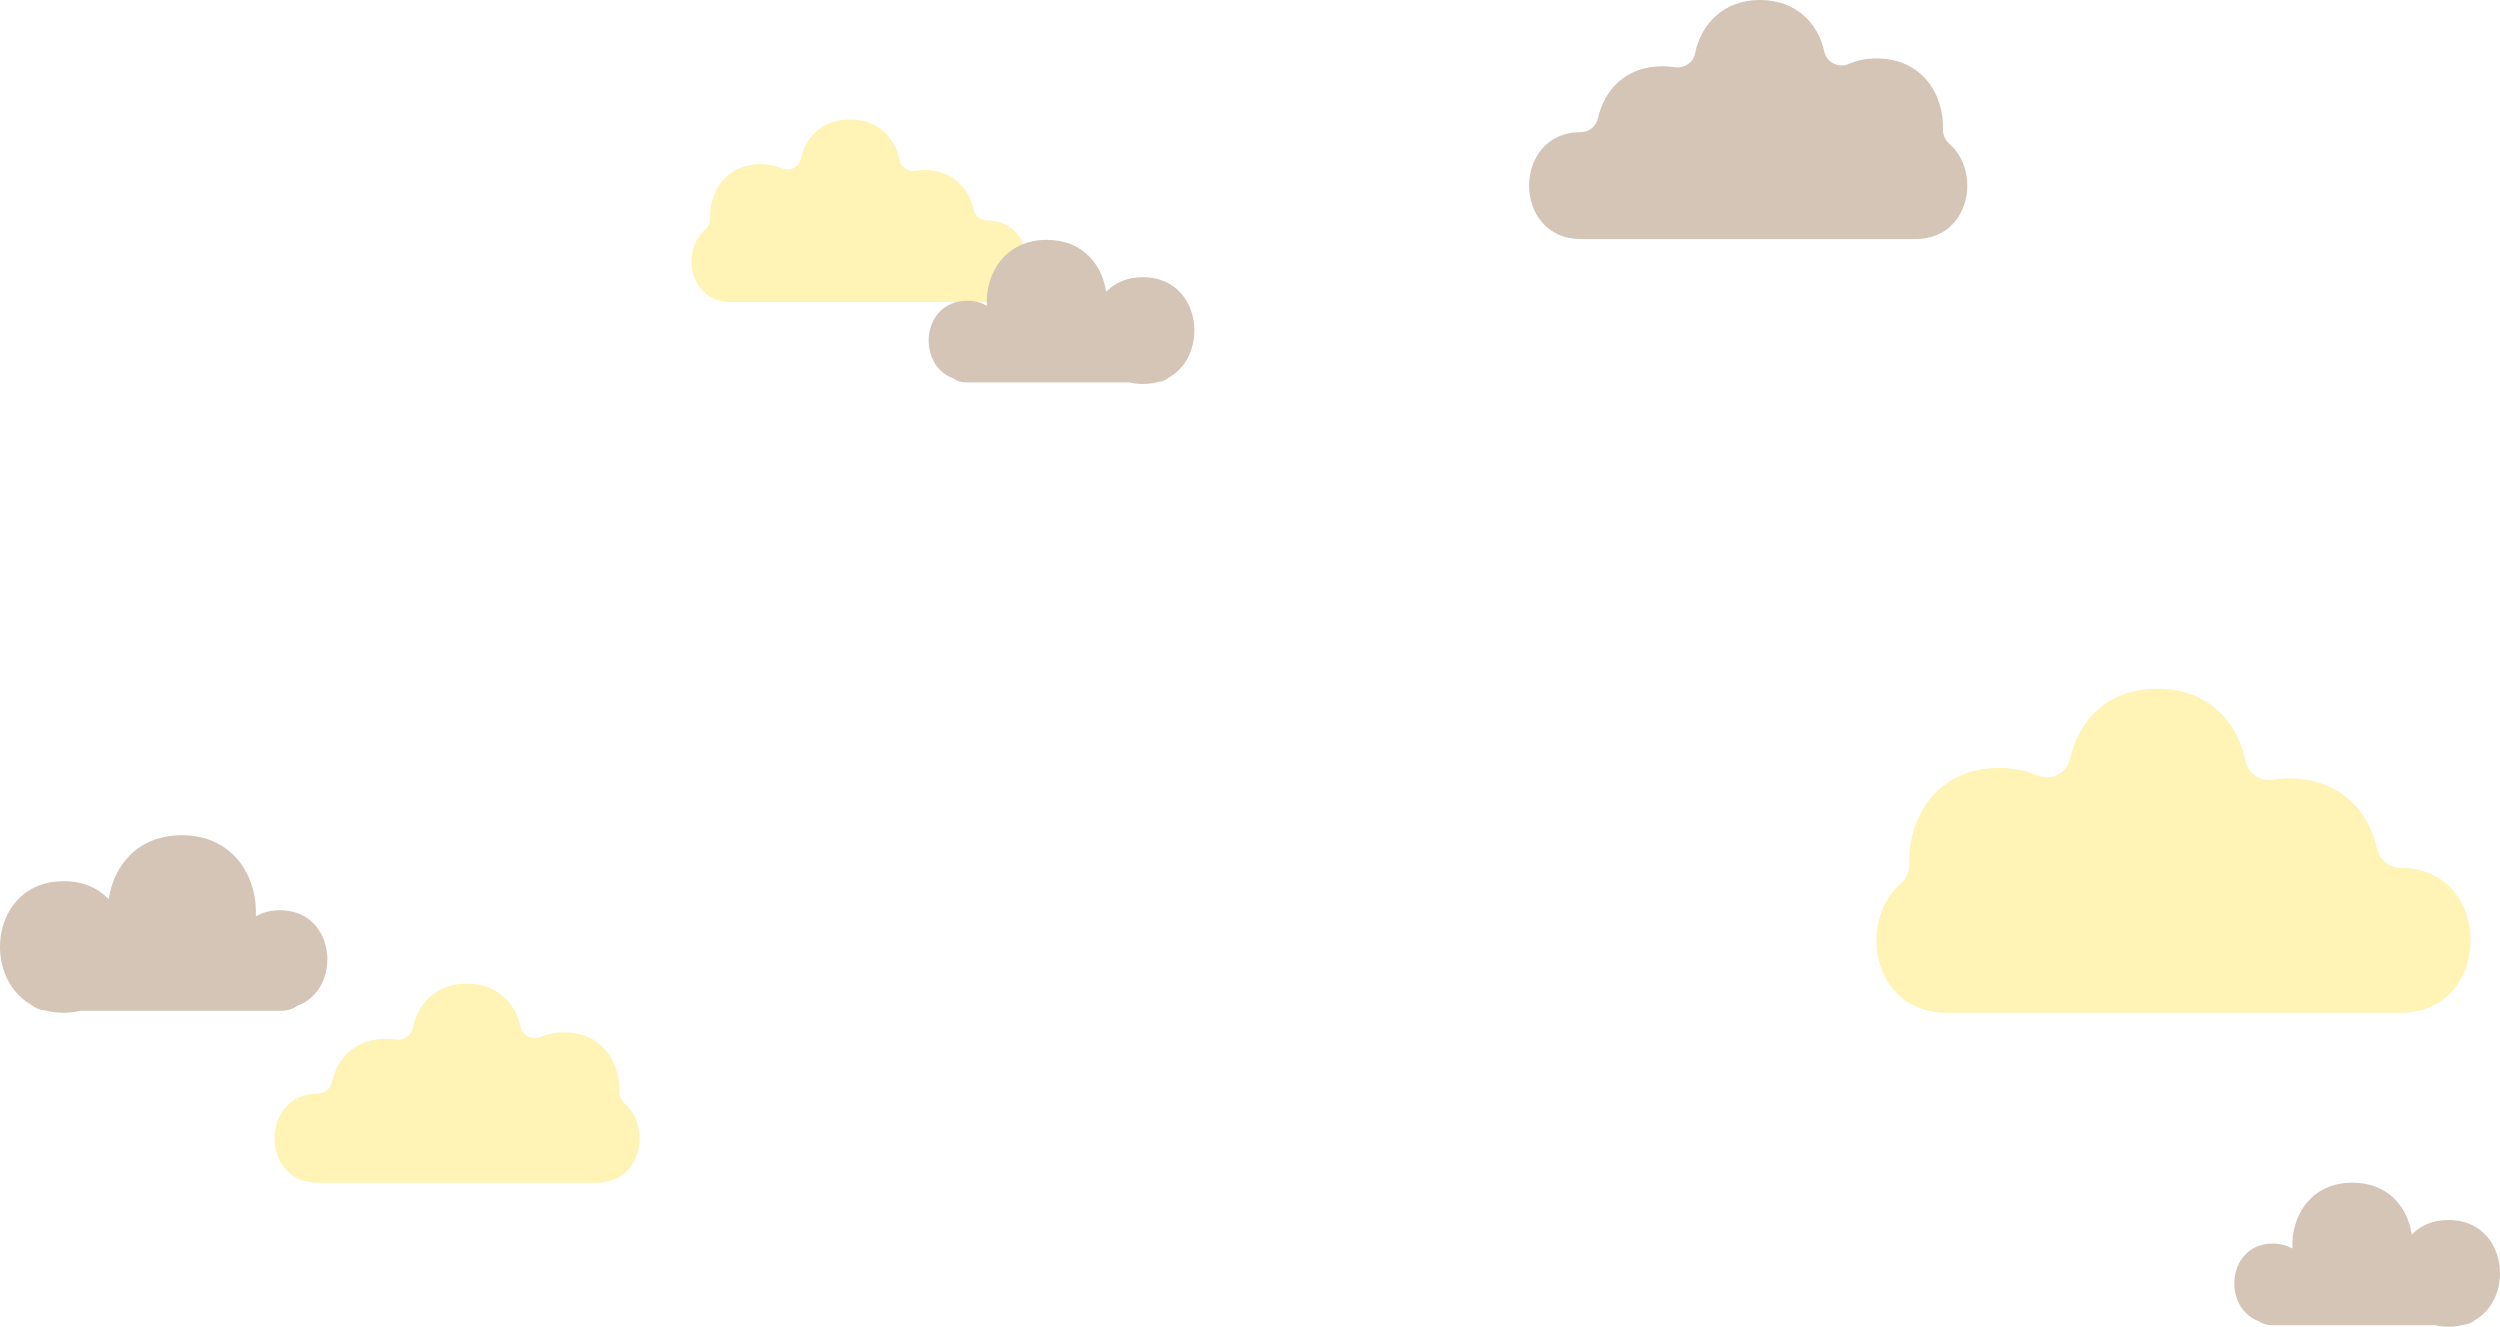
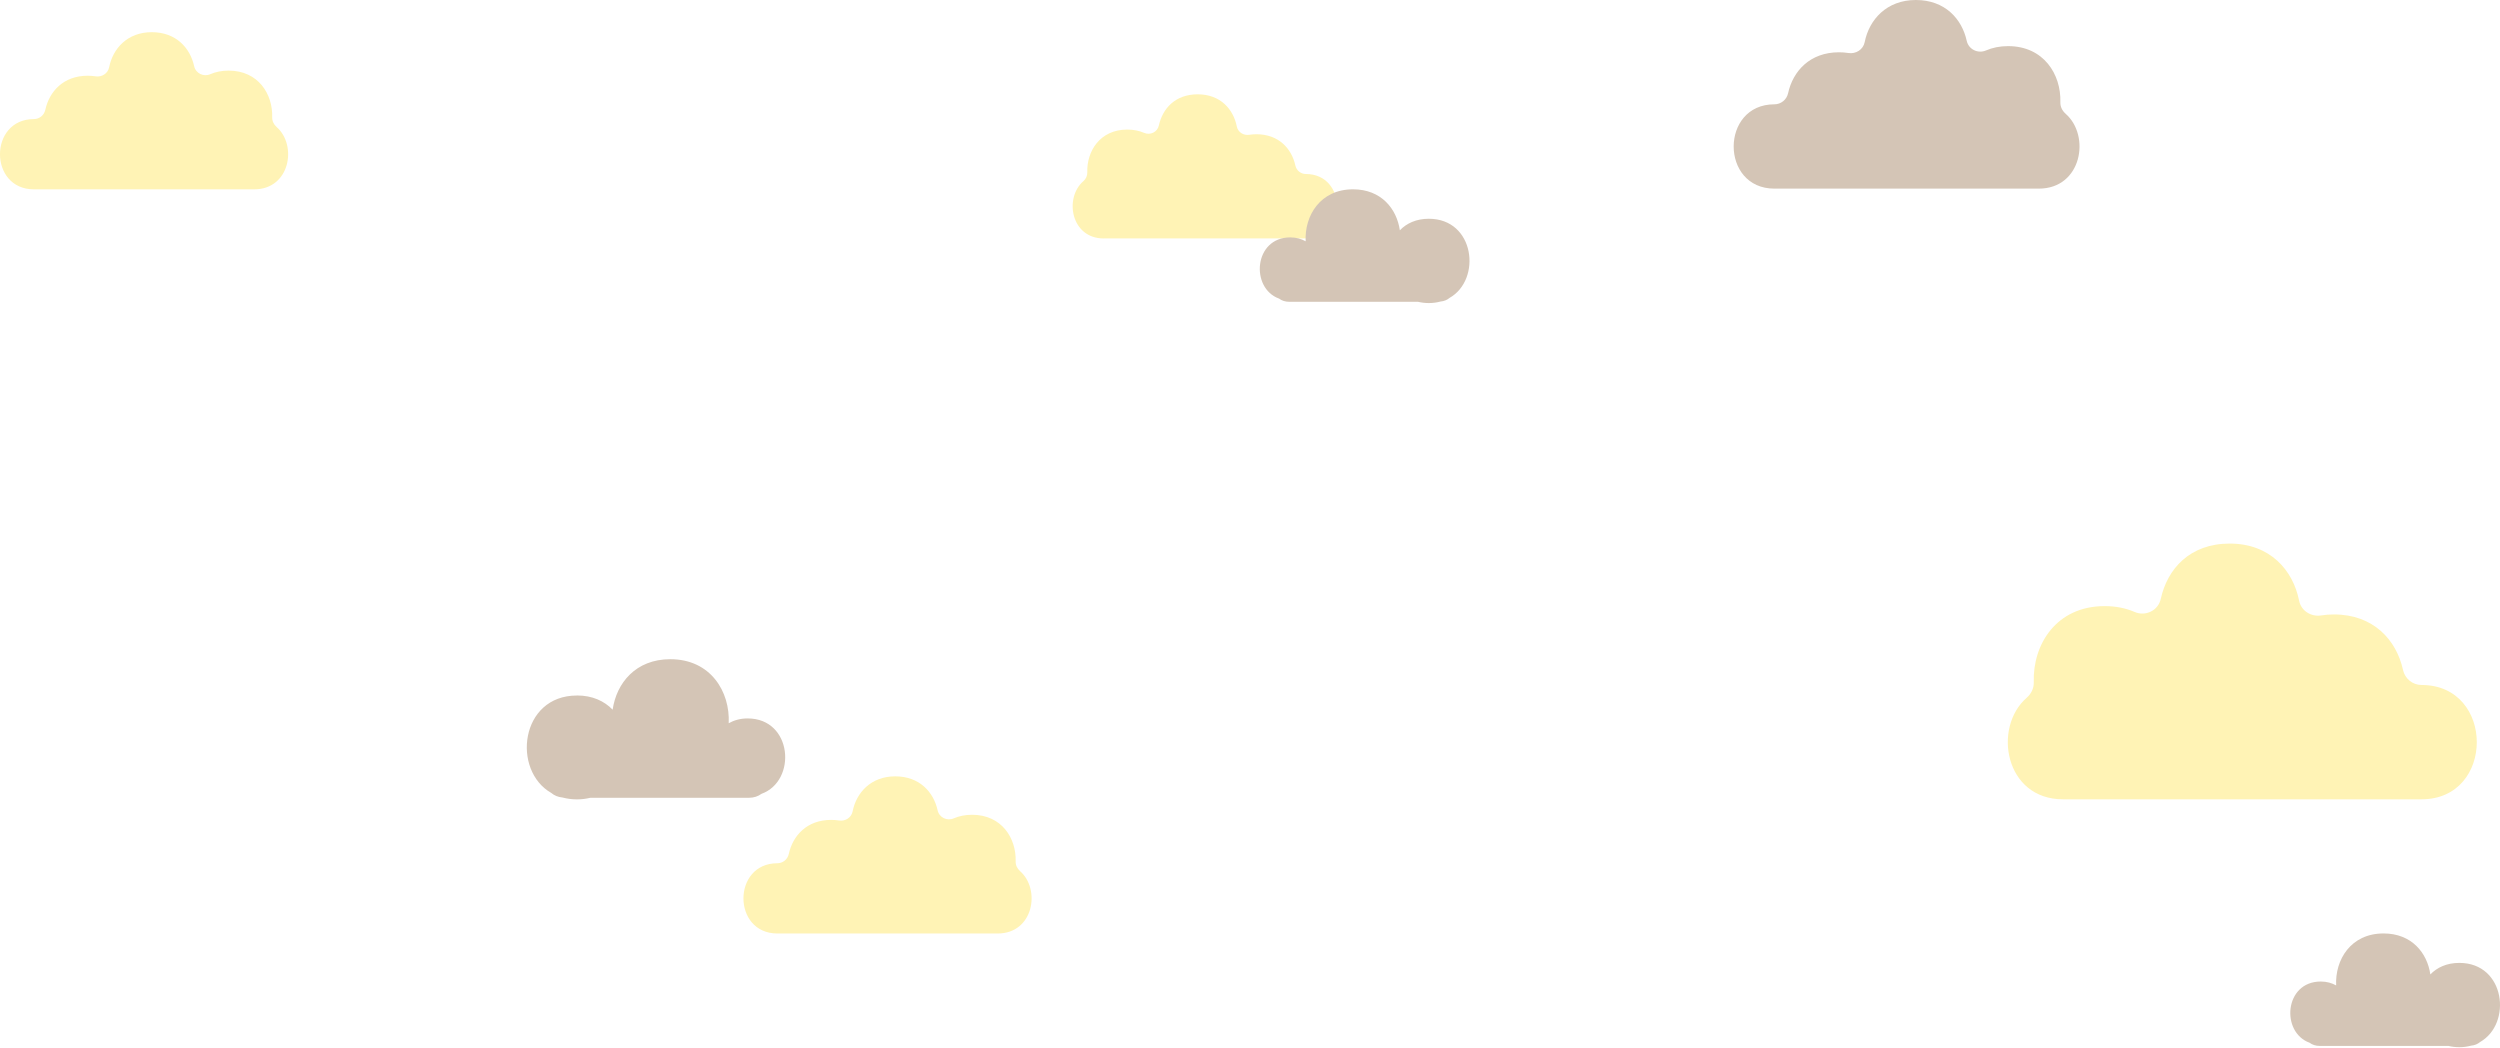
- <svg xmlns="http://www.w3.org/2000/svg" id="Layer_2" data-name="Layer 2" viewBox="0 0 828.3 439.59">
+ <svg xmlns="http://www.w3.org/2000/svg" id="Layer_2" data-name="Layer 2" viewBox="0 0 1049.44 439.59">
  <defs>
    <style>
      .cls-1 {
        fill: #d4c5b6;
      }

      .cls-1, .cls-2 {
        stroke-width: 0px;
      }

      .cls-2 {
        fill: #fff3b5;
      }
    </style>
  </defs>
  <g id="Layer_1-2" data-name="Layer 1">
    <g>
-       <path class="cls-2" d="M644.86,335.53h150.52c30.93,0,30.88-47.99,0-47.99h0c-3.77,0-6.99-2.64-7.8-6.33-2.74-12.53-12.38-23.28-28.96-23.28-1.87,0-3.66.14-5.35.41-4.31.68-8.46-1.94-9.31-6.22-2.54-12.81-12.23-23.94-29.1-23.94s-26.22,10.72-28.96,23.22c-1.07,4.9-6.39,7.48-11,5.48-3.61-1.56-7.79-2.45-12.55-2.45-20.34,0-30.25,16.14-29.76,31.92.08,2.53-1.05,4.87-2.95,6.53-14.36,12.49-9.27,42.65,15.22,42.65Z" />
-       <path class="cls-1" d="M645.93,47.71c-1.41-1.22-2.24-2.95-2.18-4.81.36-11.63-6.95-23.54-21.95-23.54-3.51,0-6.59.66-9.25,1.81-3.4,1.47-7.32-.43-8.11-4.04-2.02-9.22-9.14-17.13-21.36-17.13s-19.59,8.21-21.46,17.66c-.63,3.16-3.68,5.09-6.86,4.59-1.25-.2-2.56-.3-3.95-.3-12.22,0-19.33,7.93-21.35,17.17-.59,2.72-2.97,4.67-5.75,4.67h0c-22.77,0-22.81,35.39,0,35.39h111c18.05,0,21.81-22.24,11.22-31.45Z" />
-       <path class="cls-2" d="M207.03,365.64c-1.17-1.02-1.86-2.46-1.82-4.01.3-9.69-5.79-19.61-18.29-19.61-2.92,0-5.49.55-7.71,1.51-2.83,1.22-6.1-.36-6.76-3.37-1.69-7.68-7.61-14.27-17.8-14.27s-16.32,6.84-17.88,14.71c-.52,2.63-3.07,4.24-5.72,3.82-1.04-.16-2.14-.25-3.29-.25-10.18,0-16.11,6.61-17.79,14.31-.49,2.26-2.48,3.89-4.79,3.89h0c-18.97,0-19,29.49,0,29.49h92.49c15.04,0,18.17-18.53,9.35-26.21Z" />
-       <path class="cls-2" d="M242.2,100.08h84.82c17.43,0,17.4-27.04,0-27.04h0c-2.13,0-3.94-1.49-4.4-3.57-1.54-7.06-6.98-13.12-16.32-13.12-1.06,0-2.06.08-3.02.23-2.43.38-4.77-1.09-5.24-3.5-1.43-7.22-6.89-13.49-16.4-13.49s-14.78,6.04-16.32,13.09c-.61,2.76-3.6,4.21-6.2,3.09-2.03-.88-4.39-1.38-7.07-1.38-11.46,0-17.05,9.1-16.77,17.99.04,1.42-.59,2.74-1.66,3.68-8.09,7.04-5.22,24.04,8.58,24.04Z" />
-       <path class="cls-1" d="M378.64,91.83c-5.28,0-9.33,1.92-12.16,4.84-1.31-9.05-7.83-17.2-19.65-17.2-13.79,0-20.41,11.12-19.89,21.82-1.79-1-3.91-1.64-6.46-1.64-15.32,0-16.87,21.3-4.69,25.7,1.11.83,2.55,1.34,4.31,1.34h54.02c1.4.33,2.89.53,4.52.53,1.78,0,3.4-.24,4.9-.64,1.56-.15,2.83-.69,3.81-1.53,13.54-7.68,10.67-33.22-8.71-33.22Z" />
-       <path class="cls-1" d="M811.22,404.2c-5.28,0-9.33,1.92-12.16,4.84-1.31-9.05-7.83-17.2-19.65-17.2-13.79,0-20.41,11.12-19.89,21.82-1.79-1-3.91-1.64-6.46-1.64-15.32,0-16.87,21.3-4.69,25.7,1.11.83,2.55,1.34,4.31,1.34h54.02c1.4.33,2.89.53,4.52.53,1.78,0,3.4-.24,4.9-.64,1.56-.15,2.83-.69,3.81-1.53,13.54-7.68,10.67-33.22-8.71-33.22Z" />
-       <path class="cls-1" d="M21.05,291.94c6.51,0,11.49,2.36,14.98,5.97,1.61-11.15,9.65-21.19,24.21-21.19,16.98,0,25.15,13.7,24.51,26.88,2.2-1.24,4.82-2.02,7.96-2.02,18.87,0,20.79,26.24,5.78,31.66-1.37,1.02-3.14,1.66-5.32,1.66H26.62c-1.72.41-3.57.66-5.57.66-2.19,0-4.19-.29-6.04-.78-1.92-.18-3.49-.86-4.69-1.89-16.69-9.46-13.15-40.93,10.73-40.93Z" />
+       <path class="cls-2" d="M866,335.53h150.52c30.93,0,30.88-47.99,0-47.99h0c-3.77,0-6.99-2.64-7.8-6.33-2.74-12.53-12.38-23.28-28.96-23.28-1.87,0-3.66.14-5.35.41-4.31.68-8.46-1.94-9.31-6.22-2.54-12.81-12.23-23.94-29.1-23.94s-26.22,10.72-28.96,23.22c-1.07,4.9-6.39,7.48-11,5.48-3.61-1.56-7.79-2.45-12.55-2.45-20.34,0-30.25,16.14-29.76,31.92.08,2.53-1.05,4.87-2.95,6.53-14.36,12.49-9.27,42.65,15.22,42.65Z" />
+       <path class="cls-1" d="M867.07,47.71c-1.41-1.22-2.24-2.95-2.18-4.81.36-11.63-6.95-23.54-21.95-23.54-3.51,0-6.59.66-9.25,1.81-3.4,1.47-7.32-.43-8.11-4.04-2.02-9.22-9.14-17.13-21.36-17.13s-19.59,8.21-21.46,17.66c-.63,3.16-3.68,5.09-6.86,4.59-1.25-.2-2.56-.3-3.95-.3-12.22,0-19.33,7.93-21.35,17.17-.59,2.72-2.97,4.67-5.75,4.67h0c-22.77,0-22.81,35.39,0,35.39h111c18.05,0,21.81-22.24,11.22-31.45Z" />
+       <path class="cls-2" d="M428.17,365.64c-1.17-1.02-1.86-2.46-1.82-4.01.3-9.69-5.79-19.61-18.29-19.61-2.92,0-5.49.55-7.71,1.51-2.83,1.22-6.1-.36-6.76-3.37-1.69-7.68-7.61-14.27-17.8-14.27s-16.32,6.84-17.88,14.71c-.52,2.63-3.07,4.24-5.72,3.82-1.04-.16-2.14-.25-3.29-.25-10.18,0-16.11,6.61-17.79,14.31-.49,2.26-2.48,3.89-4.79,3.89h0c-18.97,0-19,29.49,0,29.49h92.49c15.04,0,18.17-18.53,9.35-26.21Z" />
+       <path class="cls-2" d="M116.08,53.26c-1.17-1.02-1.86-2.46-1.82-4.01.3-9.69-5.79-19.61-18.29-19.61-2.92,0-5.49.55-7.71,1.51-2.83,1.22-6.1-.36-6.76-3.37-1.69-7.68-7.61-14.27-17.8-14.27s-16.32,6.84-17.88,14.71c-.52,2.63-3.07,4.24-5.72,3.82-1.04-.16-2.14-.25-3.29-.25-10.18,0-16.11,6.61-17.79,14.31-.49,2.26-2.48,3.89-4.79,3.89h0c-18.97,0-19,29.49,0,29.49h92.49c15.04,0,18.17-18.53,9.35-26.21Z" />
+       <path class="cls-2" d="M463.34,100.08h84.82c17.43,0,17.4-27.04,0-27.04h0c-2.13,0-3.94-1.49-4.4-3.57-1.54-7.06-6.98-13.12-16.32-13.12-1.06,0-2.06.08-3.02.23-2.43.38-4.77-1.09-5.24-3.5-1.43-7.22-6.89-13.49-16.4-13.49s-14.78,6.04-16.32,13.09c-.61,2.76-3.6,4.21-6.2,3.09-2.03-.88-4.39-1.38-7.07-1.38-11.46,0-17.05,9.1-16.77,17.99.04,1.42-.59,2.74-1.66,3.68-8.09,7.04-5.22,24.04,8.58,24.04Z" />
+       <path class="cls-1" d="M599.78,91.83c-5.28,0-9.33,1.92-12.16,4.84-1.31-9.05-7.83-17.2-19.65-17.2-13.79,0-20.41,11.12-19.89,21.82-1.79-1-3.91-1.64-6.46-1.64-15.32,0-16.87,21.3-4.69,25.7,1.11.83,2.55,1.34,4.31,1.34h54.02c1.4.33,2.89.53,4.52.53,1.78,0,3.4-.24,4.9-.64,1.56-.15,2.83-.69,3.81-1.53,13.54-7.68,10.67-33.22-8.71-33.22Z" />
+       <path class="cls-1" d="M1032.36,404.2c-5.28,0-9.33,1.92-12.16,4.84-1.31-9.05-7.83-17.2-19.65-17.2-13.79,0-20.41,11.12-19.89,21.82-1.79-1-3.91-1.64-6.46-1.64-15.32,0-16.87,21.3-4.69,25.7,1.11.83,2.55,1.34,4.31,1.34h54.02c1.4.33,2.89.53,4.52.53,1.78,0,3.4-.24,4.9-.64,1.56-.15,2.83-.69,3.81-1.53,13.54-7.68,10.67-33.22-8.71-33.22Z" />
+       <path class="cls-1" d="M242.19,291.94c6.51,0,11.49,2.36,14.98,5.97,1.61-11.15,9.65-21.19,24.21-21.19,16.98,0,25.15,13.7,24.51,26.88,2.2-1.24,4.82-2.02,7.96-2.02,18.87,0,20.79,26.24,5.78,31.66-1.37,1.02-3.14,1.66-5.32,1.66h-66.55c-1.72.41-3.57.66-5.57.66-2.19,0-4.19-.29-6.04-.78-1.92-.18-3.49-.86-4.69-1.89-16.69-9.46-13.15-40.93,10.73-40.93Z" />
    </g>
  </g>
</svg>
